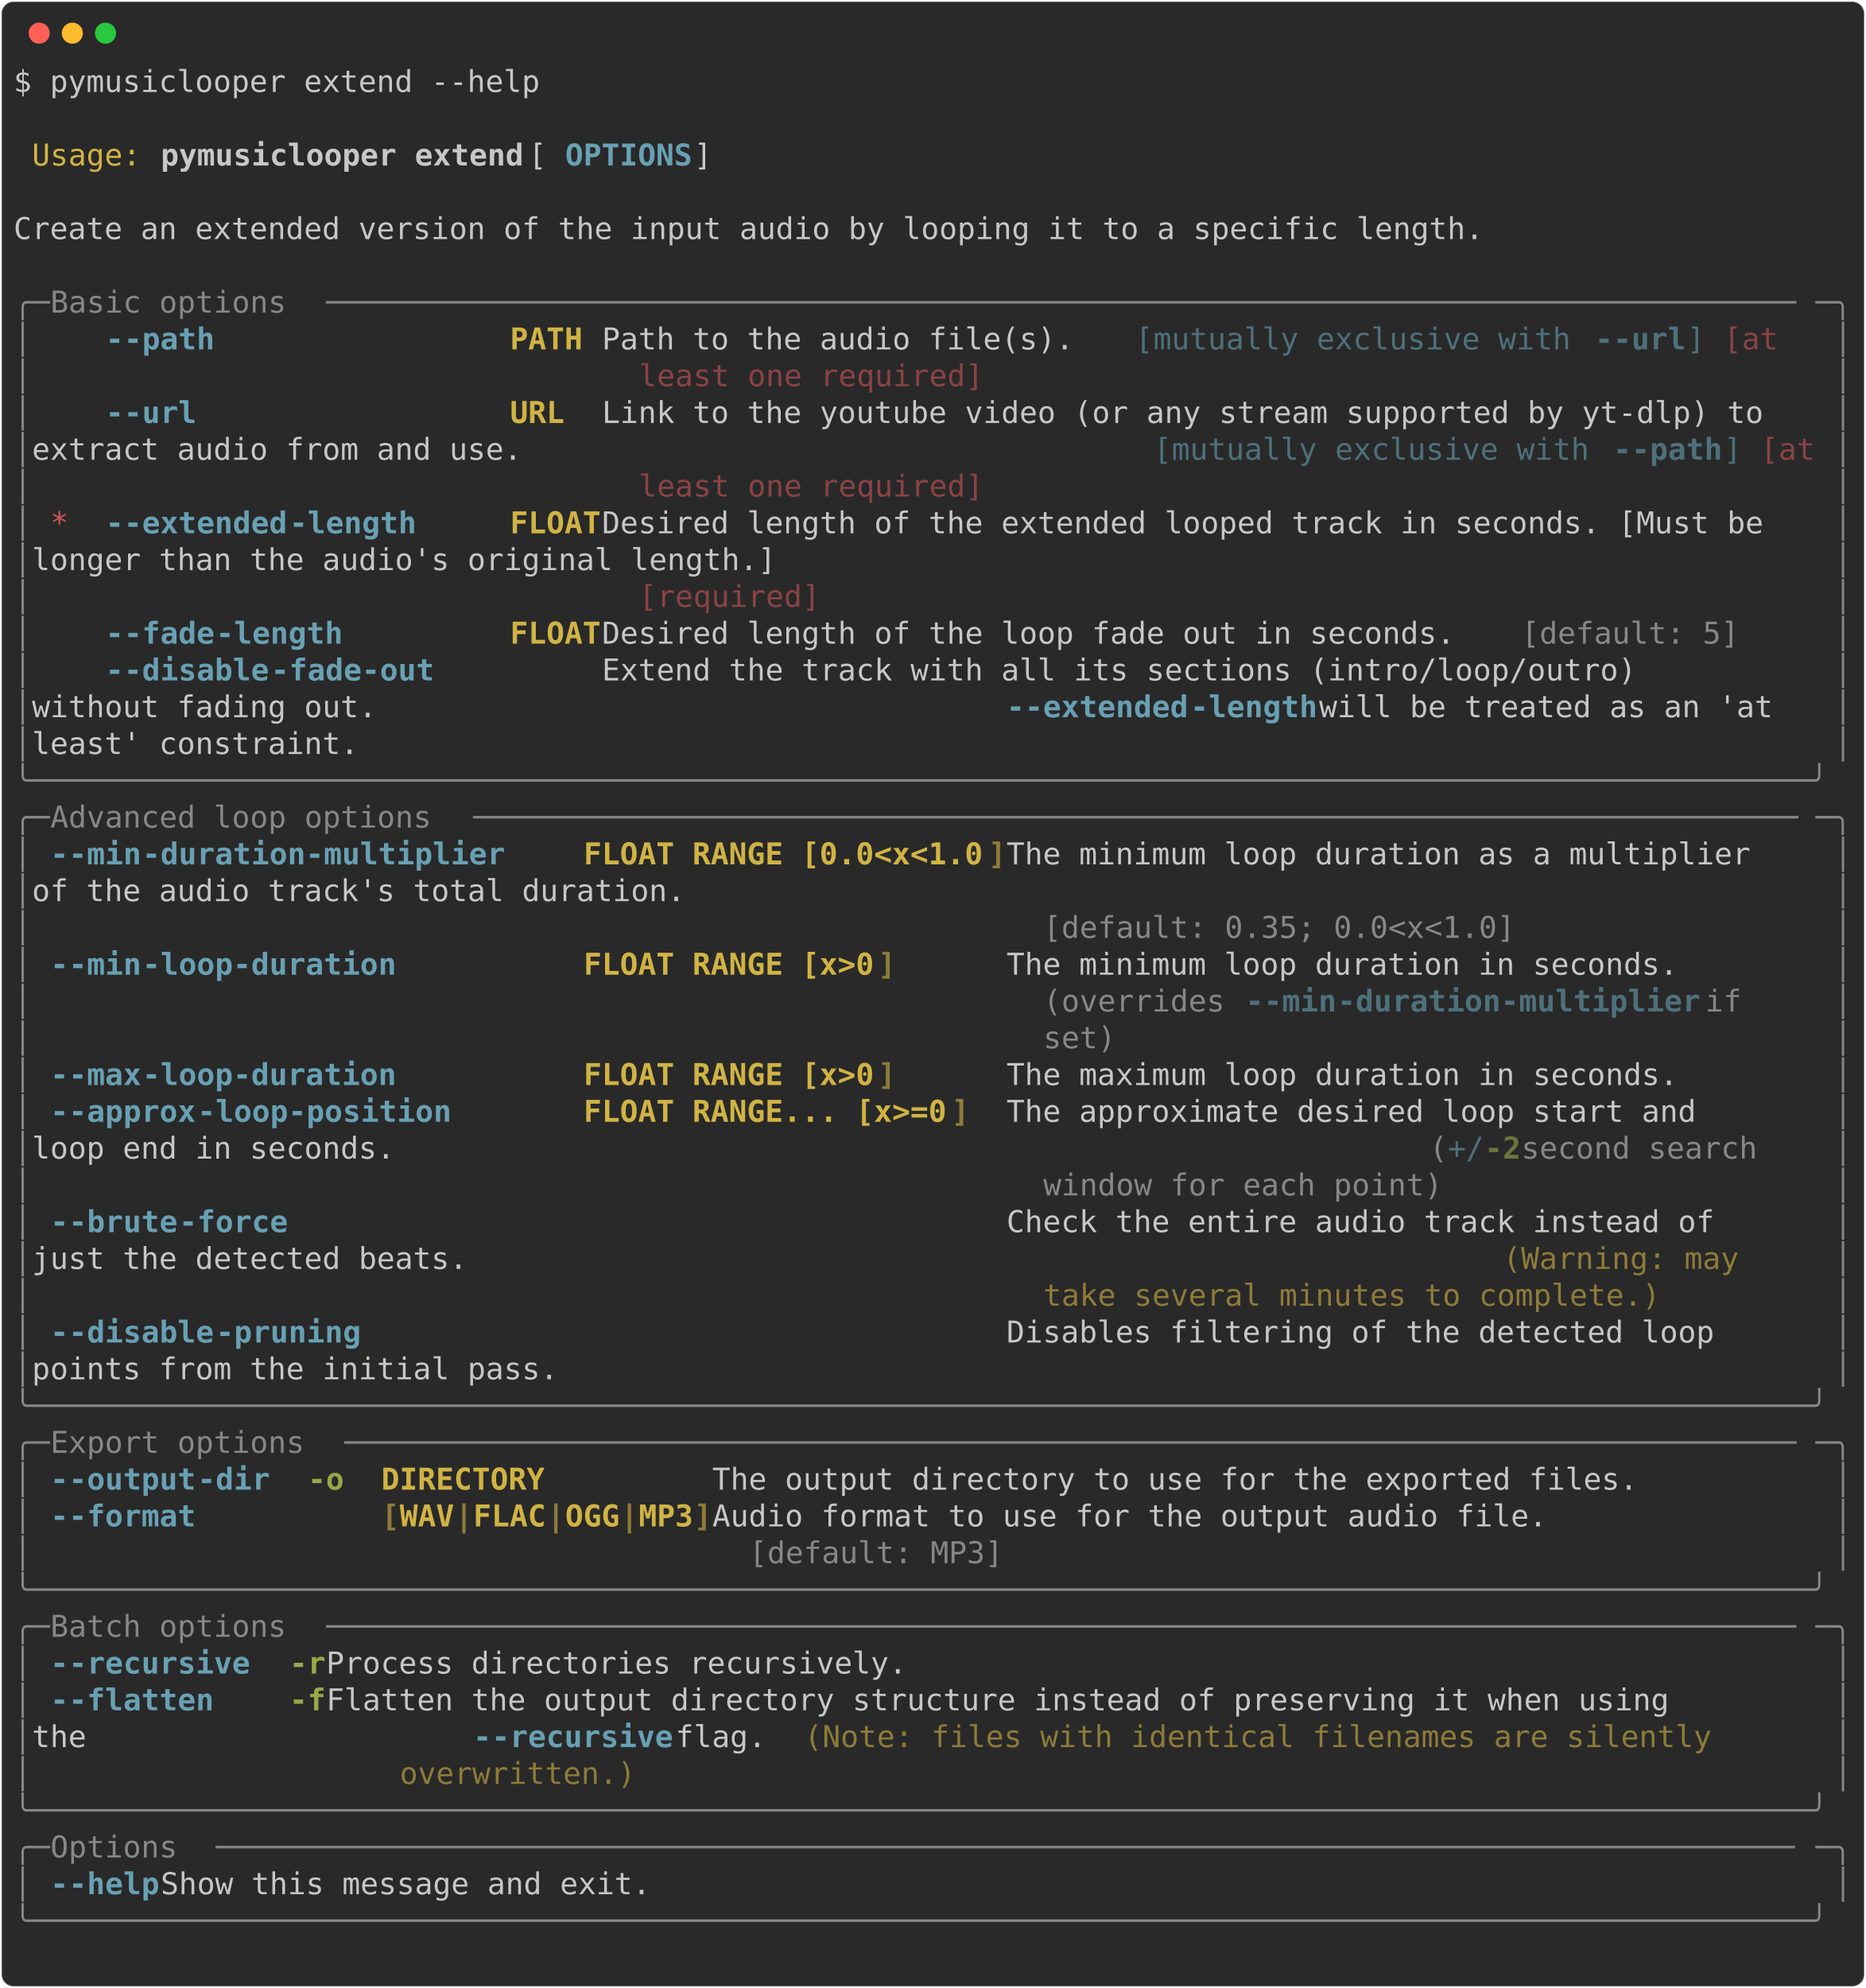
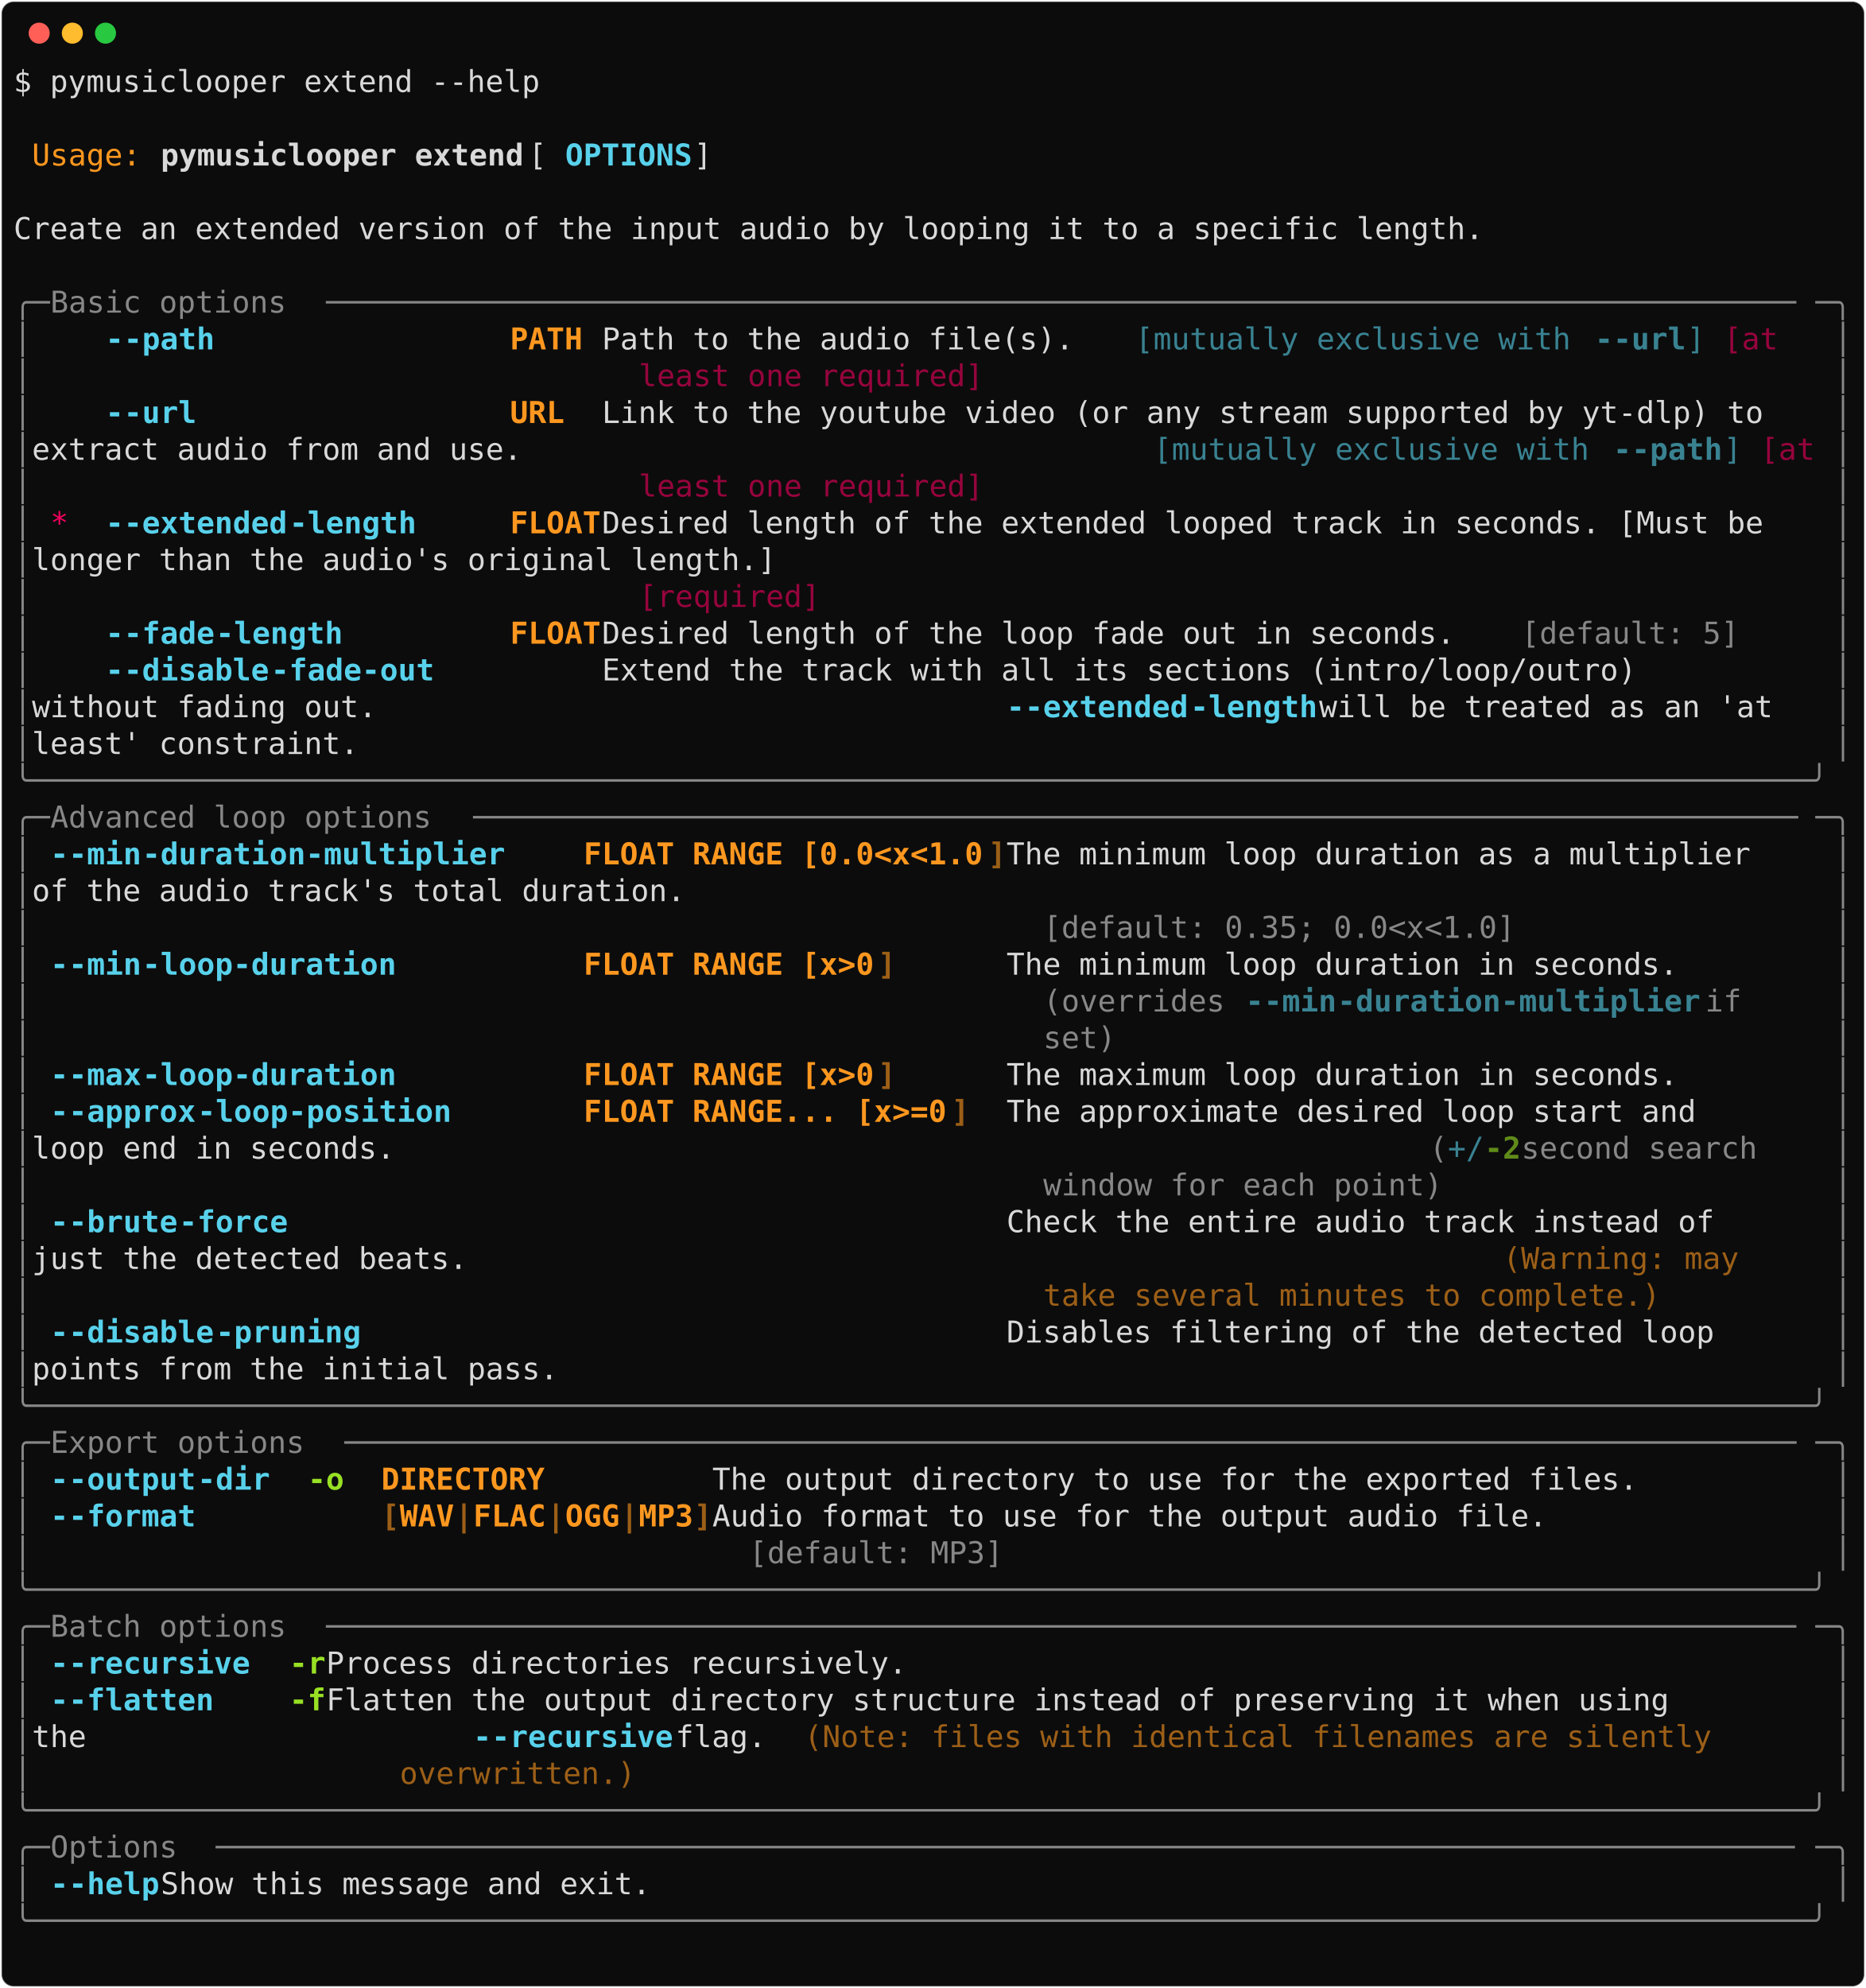
<svg xmlns="http://www.w3.org/2000/svg" class="rich-terminal" viewBox="0 0 1238 1318.8">
  <style>

    @font-face {
        font-family: "Fira Code";
        src: local("FiraCode-Regular"),
                url("https://cdnjs.cloudflare.com/ajax/libs/firacode/6.2.0/woff2/FiraCode-Regular.woff2") format("woff2"),
                url("https://cdnjs.cloudflare.com/ajax/libs/firacode/6.2.0/woff/FiraCode-Regular.woff") format("woff");
        font-style: normal;
        font-weight: 400;
    }
    @font-face {
        font-family: "Fira Code";
        src: local("FiraCode-Bold"),
                url("https://cdnjs.cloudflare.com/ajax/libs/firacode/6.2.0/woff2/FiraCode-Bold.woff2") format("woff2"),
                url("https://cdnjs.cloudflare.com/ajax/libs/firacode/6.2.0/woff/FiraCode-Bold.woff") format("woff");
        font-style: bold;
        font-weight: 700;
    }

    .terminal-634810441-matrix {
        font-family: Fira Code, monospace;
        font-size: 20px;
        line-height: 24.4px;
        font-variant-east-asian: full-width;
    }

    .terminal-634810441-title {
        font-size: 18px;
        font-weight: bold;
        font-family: arial;
    }

-     .terminal-634810441-r1 { fill: #c5c8c6 }
- .terminal-634810441-r2 { fill: #d0b344 }
- .terminal-634810441-r3 { fill: #c5c8c6;font-weight: bold }
- .terminal-634810441-r4 { fill: #68a0b3;font-weight: bold }
- .terminal-634810441-r5 { fill: #868887 }
- .terminal-634810441-r6 { fill: #d0b344;font-weight: bold }
- .terminal-634810441-r7 { fill: #4e707b }
- .terminal-634810441-r8 { fill: #4e707b;font-weight: bold }
- .terminal-634810441-r9 { fill: #8a4346 }
- .terminal-634810441-r10 { fill: #cc555a }
- .terminal-634810441-r11 { fill: #8d7b39;font-weight: bold }
- .terminal-634810441-r12 { fill: #6b753d;font-weight: bold }
- .terminal-634810441-r13 { fill: #8d7b39 }
- .terminal-634810441-r14 { fill: #98a84b;font-weight: bold }
+     .terminal-634810441-r1 { fill: #d9d9d9 }
+ .terminal-634810441-r2 { fill: #fd971f }
+ .terminal-634810441-r3 { fill: #d9d9d9;font-weight: bold }
+ .terminal-634810441-r4 { fill: #58d1eb;font-weight: bold }
+ .terminal-634810441-r5 { fill: #878787 }
+ .terminal-634810441-r6 { fill: #fd971f;font-weight: bold }
+ .terminal-634810441-r7 { fill: #398291 }
+ .terminal-634810441-r8 { fill: #398291;font-weight: bold }
+ .terminal-634810441-r9 { fill: #97043d }
+ .terminal-634810441-r10 { fill: #f4005f }
+ .terminal-634810441-r11 { fill: #9c5f17;font-weight: bold }
+ .terminal-634810441-r12 { fill: #608b1a;font-weight: bold }
+ .terminal-634810441-r13 { fill: #9c5f17 }
+ .terminal-634810441-r14 { fill: #98e024;font-weight: bold }
    </style>
  <defs>
    <clipPath id="terminal-634810441-clip-terminal">
      <rect x="0" y="0" width="1219.0" height="1267.8" />
    </clipPath>
    <clipPath id="terminal-634810441-line-0">
      <rect x="0" y="1.5" width="1220" height="24.65" />
    </clipPath>
    <clipPath id="terminal-634810441-line-1">
      <rect x="0" y="25.9" width="1220" height="24.65" />
    </clipPath>
    <clipPath id="terminal-634810441-line-2">
      <rect x="0" y="50.3" width="1220" height="24.65" />
    </clipPath>
    <clipPath id="terminal-634810441-line-3">
      <rect x="0" y="74.7" width="1220" height="24.65" />
    </clipPath>
    <clipPath id="terminal-634810441-line-4">
      <rect x="0" y="99.1" width="1220" height="24.65" />
    </clipPath>
    <clipPath id="terminal-634810441-line-5">
      <rect x="0" y="123.5" width="1220" height="24.65" />
    </clipPath>
    <clipPath id="terminal-634810441-line-6">
      <rect x="0" y="147.9" width="1220" height="24.65" />
    </clipPath>
    <clipPath id="terminal-634810441-line-7">
      <rect x="0" y="172.3" width="1220" height="24.65" />
    </clipPath>
    <clipPath id="terminal-634810441-line-8">
      <rect x="0" y="196.7" width="1220" height="24.65" />
    </clipPath>
    <clipPath id="terminal-634810441-line-9">
      <rect x="0" y="221.1" width="1220" height="24.65" />
    </clipPath>
    <clipPath id="terminal-634810441-line-10">
      <rect x="0" y="245.5" width="1220" height="24.65" />
    </clipPath>
    <clipPath id="terminal-634810441-line-11">
      <rect x="0" y="269.9" width="1220" height="24.65" />
    </clipPath>
    <clipPath id="terminal-634810441-line-12">
      <rect x="0" y="294.3" width="1220" height="24.65" />
    </clipPath>
    <clipPath id="terminal-634810441-line-13">
      <rect x="0" y="318.7" width="1220" height="24.65" />
    </clipPath>
    <clipPath id="terminal-634810441-line-14">
      <rect x="0" y="343.1" width="1220" height="24.65" />
    </clipPath>
    <clipPath id="terminal-634810441-line-15">
      <rect x="0" y="367.5" width="1220" height="24.65" />
    </clipPath>
    <clipPath id="terminal-634810441-line-16">
      <rect x="0" y="391.9" width="1220" height="24.65" />
    </clipPath>
    <clipPath id="terminal-634810441-line-17">
      <rect x="0" y="416.3" width="1220" height="24.65" />
    </clipPath>
    <clipPath id="terminal-634810441-line-18">
      <rect x="0" y="440.7" width="1220" height="24.65" />
    </clipPath>
    <clipPath id="terminal-634810441-line-19">
      <rect x="0" y="465.1" width="1220" height="24.65" />
    </clipPath>
    <clipPath id="terminal-634810441-line-20">
      <rect x="0" y="489.5" width="1220" height="24.65" />
    </clipPath>
    <clipPath id="terminal-634810441-line-21">
      <rect x="0" y="513.9" width="1220" height="24.65" />
    </clipPath>
    <clipPath id="terminal-634810441-line-22">
      <rect x="0" y="538.3" width="1220" height="24.65" />
    </clipPath>
    <clipPath id="terminal-634810441-line-23">
      <rect x="0" y="562.7" width="1220" height="24.65" />
    </clipPath>
    <clipPath id="terminal-634810441-line-24">
      <rect x="0" y="587.1" width="1220" height="24.65" />
    </clipPath>
    <clipPath id="terminal-634810441-line-25">
      <rect x="0" y="611.5" width="1220" height="24.65" />
    </clipPath>
    <clipPath id="terminal-634810441-line-26">
      <rect x="0" y="635.9" width="1220" height="24.65" />
    </clipPath>
    <clipPath id="terminal-634810441-line-27">
      <rect x="0" y="660.3" width="1220" height="24.65" />
    </clipPath>
    <clipPath id="terminal-634810441-line-28">
      <rect x="0" y="684.7" width="1220" height="24.65" />
    </clipPath>
    <clipPath id="terminal-634810441-line-29">
      <rect x="0" y="709.1" width="1220" height="24.65" />
    </clipPath>
    <clipPath id="terminal-634810441-line-30">
      <rect x="0" y="733.5" width="1220" height="24.65" />
    </clipPath>
    <clipPath id="terminal-634810441-line-31">
      <rect x="0" y="757.9" width="1220" height="24.65" />
    </clipPath>
    <clipPath id="terminal-634810441-line-32">
      <rect x="0" y="782.3" width="1220" height="24.65" />
    </clipPath>
    <clipPath id="terminal-634810441-line-33">
      <rect x="0" y="806.7" width="1220" height="24.65" />
    </clipPath>
    <clipPath id="terminal-634810441-line-34">
      <rect x="0" y="831.1" width="1220" height="24.65" />
    </clipPath>
    <clipPath id="terminal-634810441-line-35">
      <rect x="0" y="855.5" width="1220" height="24.65" />
    </clipPath>
    <clipPath id="terminal-634810441-line-36">
      <rect x="0" y="879.9" width="1220" height="24.65" />
    </clipPath>
    <clipPath id="terminal-634810441-line-37">
      <rect x="0" y="904.3" width="1220" height="24.65" />
    </clipPath>
    <clipPath id="terminal-634810441-line-38">
      <rect x="0" y="928.7" width="1220" height="24.65" />
    </clipPath>
    <clipPath id="terminal-634810441-line-39">
      <rect x="0" y="953.1" width="1220" height="24.65" />
    </clipPath>
    <clipPath id="terminal-634810441-line-40">
      <rect x="0" y="977.5" width="1220" height="24.65" />
    </clipPath>
    <clipPath id="terminal-634810441-line-41">
      <rect x="0" y="1001.9" width="1220" height="24.65" />
    </clipPath>
    <clipPath id="terminal-634810441-line-42">
      <rect x="0" y="1026.3" width="1220" height="24.65" />
    </clipPath>
    <clipPath id="terminal-634810441-line-43">
      <rect x="0" y="1050.7" width="1220" height="24.65" />
    </clipPath>
    <clipPath id="terminal-634810441-line-44">
      <rect x="0" y="1075.1" width="1220" height="24.65" />
    </clipPath>
    <clipPath id="terminal-634810441-line-45">
      <rect x="0" y="1099.5" width="1220" height="24.65" />
    </clipPath>
    <clipPath id="terminal-634810441-line-46">
      <rect x="0" y="1123.9" width="1220" height="24.65" />
    </clipPath>
    <clipPath id="terminal-634810441-line-47">
      <rect x="0" y="1148.3" width="1220" height="24.65" />
    </clipPath>
    <clipPath id="terminal-634810441-line-48">
      <rect x="0" y="1172.7" width="1220" height="24.65" />
    </clipPath>
    <clipPath id="terminal-634810441-line-49">
      <rect x="0" y="1197.1" width="1220" height="24.65" />
    </clipPath>
    <clipPath id="terminal-634810441-line-50">
      <rect x="0" y="1221.5" width="1220" height="24.65" />
    </clipPath>
  </defs>
-   <rect fill="#292929" stroke="rgba(255,255,255,0.35)" stroke-width="1" x="1" y="1" width="1236" height="1316.8" rx="8" />
+   <rect fill="#0c0c0c" stroke="rgba(255,255,255,0.35)" stroke-width="1" x="1" y="1" width="1236" height="1316.8" rx="8" />
  <g transform="translate(26,22)">
    <circle cx="0" cy="0" r="7" fill="#ff5f57" />
    <circle cx="22" cy="0" r="7" fill="#febc2e" />
    <circle cx="44" cy="0" r="7" fill="#28c840" />
  </g>
  <g transform="translate(9, 41)" clip-path="url(#terminal-634810441-clip-terminal)">
    <g class="terminal-634810441-matrix">
      <text class="terminal-634810441-r1" x="0" y="20" textLength="353.8" clip-path="url(#terminal-634810441-line-0)">$ pymusiclooper extend --help</text>
      <text class="terminal-634810441-r1" x="1220" y="20" textLength="12.2" clip-path="url(#terminal-634810441-line-0)">
</text>
      <text class="terminal-634810441-r1" x="1220" y="44.4" textLength="12.2" clip-path="url(#terminal-634810441-line-1)">
</text>
      <text class="terminal-634810441-r2" x="12.2" y="68.8" textLength="73.2" clip-path="url(#terminal-634810441-line-2)">Usage:</text>
      <text class="terminal-634810441-r3" x="97.6" y="68.8" textLength="244" clip-path="url(#terminal-634810441-line-2)">pymusiclooper extend</text>
      <text class="terminal-634810441-r1" x="341.6" y="68.8" textLength="24.4" clip-path="url(#terminal-634810441-line-2)"> [</text>
      <text class="terminal-634810441-r4" x="366" y="68.8" textLength="85.4" clip-path="url(#terminal-634810441-line-2)">OPTIONS</text>
      <text class="terminal-634810441-r1" x="451.4" y="68.8" textLength="768.6" clip-path="url(#terminal-634810441-line-2)">]                                                              </text>
      <text class="terminal-634810441-r1" x="1220" y="68.8" textLength="12.2" clip-path="url(#terminal-634810441-line-2)">
</text>
      <text class="terminal-634810441-r1" x="1220" y="93.2" textLength="12.2" clip-path="url(#terminal-634810441-line-3)">
</text>
      <text class="terminal-634810441-r1" x="0" y="117.6" textLength="1220" clip-path="url(#terminal-634810441-line-4)"> Create an extended version of the input audio by looping it to a specific length.                  </text>
      <text class="terminal-634810441-r1" x="1220" y="117.6" textLength="12.2" clip-path="url(#terminal-634810441-line-4)">
</text>
      <text class="terminal-634810441-r1" x="1220" y="142" textLength="12.2" clip-path="url(#terminal-634810441-line-5)">
</text>
      <text class="terminal-634810441-r5" x="0" y="166.4" textLength="24.4" clip-path="url(#terminal-634810441-line-6)">╭─</text>
      <text class="terminal-634810441-r5" x="24.4" y="166.4" textLength="183" clip-path="url(#terminal-634810441-line-6)"> Basic options </text>
      <text class="terminal-634810441-r5" x="207.4" y="166.4" textLength="988.2" clip-path="url(#terminal-634810441-line-6)">─────────────────────────────────────────────────────────────────────────────────</text>
      <text class="terminal-634810441-r5" x="1195.6" y="166.4" textLength="24.4" clip-path="url(#terminal-634810441-line-6)">─╮</text>
      <text class="terminal-634810441-r1" x="1220" y="166.4" textLength="12.2" clip-path="url(#terminal-634810441-line-6)">
</text>
      <text class="terminal-634810441-r5" x="0" y="190.8" textLength="12.2" clip-path="url(#terminal-634810441-line-7)">│</text>
      <text class="terminal-634810441-r4" x="61" y="190.8" textLength="12.2" clip-path="url(#terminal-634810441-line-7)">-</text>
      <text class="terminal-634810441-r4" x="73.2" y="190.8" textLength="61" clip-path="url(#terminal-634810441-line-7)">-path</text>
      <text class="terminal-634810441-r6" x="329.4" y="190.8" textLength="61" clip-path="url(#terminal-634810441-line-7)">PATH </text>
      <text class="terminal-634810441-r1" x="390.4" y="190.8" textLength="353.8" clip-path="url(#terminal-634810441-line-7)">  Path to the audio file(s). </text>
      <text class="terminal-634810441-r7" x="744.2" y="190.8" textLength="305" clip-path="url(#terminal-634810441-line-7)">[mutually exclusive with </text>
      <text class="terminal-634810441-r8" x="1049.2" y="190.8" textLength="12.2" clip-path="url(#terminal-634810441-line-7)">-</text>
      <text class="terminal-634810441-r8" x="1061.4" y="190.8" textLength="48.8" clip-path="url(#terminal-634810441-line-7)">-url</text>
      <text class="terminal-634810441-r7" x="1110.2" y="190.8" textLength="12.2" clip-path="url(#terminal-634810441-line-7)">]</text>
      <text class="terminal-634810441-r9" x="1134.6" y="190.8" textLength="48.8" clip-path="url(#terminal-634810441-line-7)">[at </text>
      <text class="terminal-634810441-r5" x="1207.8" y="190.8" textLength="12.2" clip-path="url(#terminal-634810441-line-7)">│</text>
      <text class="terminal-634810441-r1" x="1220" y="190.8" textLength="12.2" clip-path="url(#terminal-634810441-line-7)">
</text>
      <text class="terminal-634810441-r5" x="0" y="215.2" textLength="12.2" clip-path="url(#terminal-634810441-line-8)">│</text>
      <text class="terminal-634810441-r9" x="414.8" y="215.2" textLength="231.8" clip-path="url(#terminal-634810441-line-8)">least one required]</text>
      <text class="terminal-634810441-r5" x="1207.8" y="215.2" textLength="12.2" clip-path="url(#terminal-634810441-line-8)">│</text>
      <text class="terminal-634810441-r1" x="1220" y="215.2" textLength="12.2" clip-path="url(#terminal-634810441-line-8)">
</text>
      <text class="terminal-634810441-r5" x="0" y="239.6" textLength="12.2" clip-path="url(#terminal-634810441-line-9)">│</text>
      <text class="terminal-634810441-r4" x="61" y="239.6" textLength="12.2" clip-path="url(#terminal-634810441-line-9)">-</text>
      <text class="terminal-634810441-r4" x="73.2" y="239.6" textLength="48.8" clip-path="url(#terminal-634810441-line-9)">-url</text>
      <text class="terminal-634810441-r6" x="329.4" y="239.6" textLength="61" clip-path="url(#terminal-634810441-line-9)">URL  </text>
      <text class="terminal-634810441-r1" x="390.4" y="239.6" textLength="817.4" clip-path="url(#terminal-634810441-line-9)">  Link to the youtube video (or any stream supported by yt-dlp) to </text>
      <text class="terminal-634810441-r5" x="1207.8" y="239.6" textLength="12.2" clip-path="url(#terminal-634810441-line-9)">│</text>
      <text class="terminal-634810441-r1" x="1220" y="239.6" textLength="12.2" clip-path="url(#terminal-634810441-line-9)">
</text>
      <text class="terminal-634810441-r5" x="0" y="264" textLength="12.2" clip-path="url(#terminal-634810441-line-10)">│</text>
      <text class="terminal-634810441-r1" x="12.2" y="264" textLength="744.2" clip-path="url(#terminal-634810441-line-10)">                                 extract audio from and use. </text>
      <text class="terminal-634810441-r7" x="756.4" y="264" textLength="305" clip-path="url(#terminal-634810441-line-10)">[mutually exclusive with </text>
      <text class="terminal-634810441-r8" x="1061.4" y="264" textLength="12.2" clip-path="url(#terminal-634810441-line-10)">-</text>
      <text class="terminal-634810441-r8" x="1073.6" y="264" textLength="61" clip-path="url(#terminal-634810441-line-10)">-path</text>
      <text class="terminal-634810441-r7" x="1134.6" y="264" textLength="12.2" clip-path="url(#terminal-634810441-line-10)">]</text>
      <text class="terminal-634810441-r9" x="1159" y="264" textLength="36.6" clip-path="url(#terminal-634810441-line-10)">[at</text>
      <text class="terminal-634810441-r5" x="1207.8" y="264" textLength="12.2" clip-path="url(#terminal-634810441-line-10)">│</text>
      <text class="terminal-634810441-r1" x="1220" y="264" textLength="12.2" clip-path="url(#terminal-634810441-line-10)">
</text>
      <text class="terminal-634810441-r5" x="0" y="288.4" textLength="12.2" clip-path="url(#terminal-634810441-line-11)">│</text>
      <text class="terminal-634810441-r9" x="414.8" y="288.4" textLength="231.8" clip-path="url(#terminal-634810441-line-11)">least one required]</text>
      <text class="terminal-634810441-r5" x="1207.8" y="288.4" textLength="12.2" clip-path="url(#terminal-634810441-line-11)">│</text>
      <text class="terminal-634810441-r1" x="1220" y="288.4" textLength="12.2" clip-path="url(#terminal-634810441-line-11)">
</text>
      <text class="terminal-634810441-r5" x="0" y="312.8" textLength="12.2" clip-path="url(#terminal-634810441-line-12)">│</text>
      <text class="terminal-634810441-r10" x="24.4" y="312.8" textLength="12.2" clip-path="url(#terminal-634810441-line-12)">*</text>
      <text class="terminal-634810441-r4" x="61" y="312.8" textLength="12.2" clip-path="url(#terminal-634810441-line-12)">-</text>
      <text class="terminal-634810441-r4" x="73.2" y="312.8" textLength="109.8" clip-path="url(#terminal-634810441-line-12)">-extended</text>
      <text class="terminal-634810441-r4" x="183" y="312.8" textLength="85.4" clip-path="url(#terminal-634810441-line-12)">-length</text>
      <text class="terminal-634810441-r6" x="329.4" y="312.8" textLength="61" clip-path="url(#terminal-634810441-line-12)">FLOAT</text>
      <text class="terminal-634810441-r1" x="390.4" y="312.8" textLength="817.4" clip-path="url(#terminal-634810441-line-12)">  Desired length of the extended looped track in seconds. [Must be </text>
      <text class="terminal-634810441-r5" x="1207.8" y="312.8" textLength="12.2" clip-path="url(#terminal-634810441-line-12)">│</text>
      <text class="terminal-634810441-r1" x="1220" y="312.8" textLength="12.2" clip-path="url(#terminal-634810441-line-12)">
</text>
      <text class="terminal-634810441-r5" x="0" y="337.2" textLength="12.2" clip-path="url(#terminal-634810441-line-13)">│</text>
      <text class="terminal-634810441-r1" x="12.2" y="337.2" textLength="1195.6" clip-path="url(#terminal-634810441-line-13)">                                 longer than the audio's original length.]                        </text>
      <text class="terminal-634810441-r5" x="1207.8" y="337.2" textLength="12.2" clip-path="url(#terminal-634810441-line-13)">│</text>
      <text class="terminal-634810441-r1" x="1220" y="337.2" textLength="12.2" clip-path="url(#terminal-634810441-line-13)">
</text>
      <text class="terminal-634810441-r5" x="0" y="361.6" textLength="12.2" clip-path="url(#terminal-634810441-line-14)">│</text>
      <text class="terminal-634810441-r9" x="414.8" y="361.6" textLength="780.8" clip-path="url(#terminal-634810441-line-14)">[required]                                                      </text>
      <text class="terminal-634810441-r5" x="1207.8" y="361.6" textLength="12.2" clip-path="url(#terminal-634810441-line-14)">│</text>
      <text class="terminal-634810441-r1" x="1220" y="361.6" textLength="12.2" clip-path="url(#terminal-634810441-line-14)">
</text>
      <text class="terminal-634810441-r5" x="0" y="386" textLength="12.2" clip-path="url(#terminal-634810441-line-15)">│</text>
      <text class="terminal-634810441-r4" x="61" y="386" textLength="12.2" clip-path="url(#terminal-634810441-line-15)">-</text>
      <text class="terminal-634810441-r4" x="73.2" y="386" textLength="61" clip-path="url(#terminal-634810441-line-15)">-fade</text>
      <text class="terminal-634810441-r4" x="134.2" y="386" textLength="85.4" clip-path="url(#terminal-634810441-line-15)">-length</text>
      <text class="terminal-634810441-r6" x="329.4" y="386" textLength="61" clip-path="url(#terminal-634810441-line-15)">FLOAT</text>
      <text class="terminal-634810441-r1" x="390.4" y="386" textLength="610" clip-path="url(#terminal-634810441-line-15)">  Desired length of the loop fade out in seconds. </text>
      <text class="terminal-634810441-r5" x="1000.4" y="386" textLength="146.4" clip-path="url(#terminal-634810441-line-15)">[default: 5]</text>
      <text class="terminal-634810441-r5" x="1207.8" y="386" textLength="12.2" clip-path="url(#terminal-634810441-line-15)">│</text>
      <text class="terminal-634810441-r1" x="1220" y="386" textLength="12.2" clip-path="url(#terminal-634810441-line-15)">
</text>
      <text class="terminal-634810441-r5" x="0" y="410.4" textLength="12.2" clip-path="url(#terminal-634810441-line-16)">│</text>
      <text class="terminal-634810441-r4" x="61" y="410.4" textLength="12.2" clip-path="url(#terminal-634810441-line-16)">-</text>
      <text class="terminal-634810441-r4" x="73.2" y="410.4" textLength="97.6" clip-path="url(#terminal-634810441-line-16)">-disable</text>
      <text class="terminal-634810441-r4" x="170.8" y="410.4" textLength="109.8" clip-path="url(#terminal-634810441-line-16)">-fade-out</text>
      <text class="terminal-634810441-r1" x="390.4" y="410.4" textLength="817.4" clip-path="url(#terminal-634810441-line-16)">  Extend the track with all its sections (intro/loop/outro)        </text>
      <text class="terminal-634810441-r5" x="1207.8" y="410.4" textLength="12.2" clip-path="url(#terminal-634810441-line-16)">│</text>
      <text class="terminal-634810441-r1" x="1220" y="410.4" textLength="12.2" clip-path="url(#terminal-634810441-line-16)">
</text>
      <text class="terminal-634810441-r5" x="0" y="434.8" textLength="12.2" clip-path="url(#terminal-634810441-line-17)">│</text>
      <text class="terminal-634810441-r1" x="12.2" y="434.8" textLength="646.6" clip-path="url(#terminal-634810441-line-17)">                                 without fading out. </text>
      <text class="terminal-634810441-r4" x="658.8" y="434.8" textLength="12.2" clip-path="url(#terminal-634810441-line-17)">-</text>
      <text class="terminal-634810441-r4" x="671" y="434.8" textLength="109.8" clip-path="url(#terminal-634810441-line-17)">-extended</text>
      <text class="terminal-634810441-r4" x="780.8" y="434.8" textLength="85.4" clip-path="url(#terminal-634810441-line-17)">-length</text>
      <text class="terminal-634810441-r1" x="866.2" y="434.8" textLength="341.6" clip-path="url(#terminal-634810441-line-17)"> will be treated as an 'at  </text>
      <text class="terminal-634810441-r5" x="1207.8" y="434.8" textLength="12.2" clip-path="url(#terminal-634810441-line-17)">│</text>
      <text class="terminal-634810441-r1" x="1220" y="434.8" textLength="12.2" clip-path="url(#terminal-634810441-line-17)">
</text>
      <text class="terminal-634810441-r5" x="0" y="459.2" textLength="12.2" clip-path="url(#terminal-634810441-line-18)">│</text>
      <text class="terminal-634810441-r1" x="12.2" y="459.2" textLength="1195.6" clip-path="url(#terminal-634810441-line-18)">                                 least' constraint.                                               </text>
      <text class="terminal-634810441-r5" x="1207.8" y="459.2" textLength="12.2" clip-path="url(#terminal-634810441-line-18)">│</text>
      <text class="terminal-634810441-r1" x="1220" y="459.2" textLength="12.2" clip-path="url(#terminal-634810441-line-18)">
</text>
      <text class="terminal-634810441-r5" x="0" y="483.6" textLength="1220" clip-path="url(#terminal-634810441-line-19)">╰──────────────────────────────────────────────────────────────────────────────────────────────────╯</text>
      <text class="terminal-634810441-r1" x="1220" y="483.6" textLength="12.2" clip-path="url(#terminal-634810441-line-19)">
</text>
      <text class="terminal-634810441-r5" x="0" y="508" textLength="24.4" clip-path="url(#terminal-634810441-line-20)">╭─</text>
      <text class="terminal-634810441-r5" x="24.4" y="508" textLength="280.6" clip-path="url(#terminal-634810441-line-20)"> Advanced loop options </text>
      <text class="terminal-634810441-r5" x="305" y="508" textLength="890.6" clip-path="url(#terminal-634810441-line-20)">─────────────────────────────────────────────────────────────────────────</text>
      <text class="terminal-634810441-r5" x="1195.6" y="508" textLength="24.4" clip-path="url(#terminal-634810441-line-20)">─╮</text>
      <text class="terminal-634810441-r1" x="1220" y="508" textLength="12.2" clip-path="url(#terminal-634810441-line-20)">
</text>
      <text class="terminal-634810441-r5" x="0" y="532.4" textLength="12.2" clip-path="url(#terminal-634810441-line-21)">│</text>
      <text class="terminal-634810441-r4" x="24.4" y="532.4" textLength="12.2" clip-path="url(#terminal-634810441-line-21)">-</text>
      <text class="terminal-634810441-r4" x="36.6" y="532.4" textLength="48.8" clip-path="url(#terminal-634810441-line-21)">-min</text>
      <text class="terminal-634810441-r4" x="85.4" y="532.4" textLength="244" clip-path="url(#terminal-634810441-line-21)">-duration-multiplier</text>
      <text class="terminal-634810441-r6" x="378.2" y="532.4" textLength="268.4" clip-path="url(#terminal-634810441-line-21)">FLOAT RANGE [0.0&lt;x&lt;1.0</text>
      <text class="terminal-634810441-r11" x="646.6" y="532.4" textLength="12.2" clip-path="url(#terminal-634810441-line-21)">]</text>
      <text class="terminal-634810441-r1" x="658.8" y="532.4" textLength="549" clip-path="url(#terminal-634810441-line-21)">  The minimum loop duration as a multiplier  </text>
      <text class="terminal-634810441-r5" x="1207.8" y="532.4" textLength="12.2" clip-path="url(#terminal-634810441-line-21)">│</text>
      <text class="terminal-634810441-r1" x="1220" y="532.4" textLength="12.2" clip-path="url(#terminal-634810441-line-21)">
</text>
      <text class="terminal-634810441-r5" x="0" y="556.8" textLength="12.2" clip-path="url(#terminal-634810441-line-22)">│</text>
      <text class="terminal-634810441-r1" x="12.2" y="556.8" textLength="1195.6" clip-path="url(#terminal-634810441-line-22)">                                                       of the audio track's total duration.       </text>
      <text class="terminal-634810441-r5" x="1207.8" y="556.8" textLength="12.2" clip-path="url(#terminal-634810441-line-22)">│</text>
      <text class="terminal-634810441-r1" x="1220" y="556.8" textLength="12.2" clip-path="url(#terminal-634810441-line-22)">
</text>
      <text class="terminal-634810441-r5" x="0" y="581.2" textLength="12.2" clip-path="url(#terminal-634810441-line-23)">│</text>
      <text class="terminal-634810441-r5" x="683.2" y="581.2" textLength="512.4" clip-path="url(#terminal-634810441-line-23)">[default: 0.35; 0.0&lt;x&lt;1.0]                </text>
      <text class="terminal-634810441-r5" x="1207.8" y="581.2" textLength="12.2" clip-path="url(#terminal-634810441-line-23)">│</text>
      <text class="terminal-634810441-r1" x="1220" y="581.2" textLength="12.2" clip-path="url(#terminal-634810441-line-23)">
</text>
      <text class="terminal-634810441-r5" x="0" y="605.6" textLength="12.2" clip-path="url(#terminal-634810441-line-24)">│</text>
      <text class="terminal-634810441-r4" x="24.4" y="605.6" textLength="12.2" clip-path="url(#terminal-634810441-line-24)">-</text>
      <text class="terminal-634810441-r4" x="36.6" y="605.6" textLength="48.8" clip-path="url(#terminal-634810441-line-24)">-min</text>
      <text class="terminal-634810441-r4" x="85.4" y="605.6" textLength="170.8" clip-path="url(#terminal-634810441-line-24)">-loop-duration</text>
      <text class="terminal-634810441-r6" x="378.2" y="605.6" textLength="195.2" clip-path="url(#terminal-634810441-line-24)">FLOAT RANGE [x&gt;0</text>
      <text class="terminal-634810441-r11" x="573.4" y="605.6" textLength="12.2" clip-path="url(#terminal-634810441-line-24)">]</text>
      <text class="terminal-634810441-r1" x="658.8" y="605.6" textLength="549" clip-path="url(#terminal-634810441-line-24)">  The minimum loop duration in seconds.      </text>
      <text class="terminal-634810441-r5" x="1207.8" y="605.6" textLength="12.2" clip-path="url(#terminal-634810441-line-24)">│</text>
      <text class="terminal-634810441-r1" x="1220" y="605.6" textLength="12.2" clip-path="url(#terminal-634810441-line-24)">
</text>
      <text class="terminal-634810441-r5" x="0" y="630" textLength="12.2" clip-path="url(#terminal-634810441-line-25)">│</text>
      <text class="terminal-634810441-r5" x="683.2" y="630" textLength="134.2" clip-path="url(#terminal-634810441-line-25)">(overrides </text>
      <text class="terminal-634810441-r8" x="817.4" y="630" textLength="12.2" clip-path="url(#terminal-634810441-line-25)">-</text>
      <text class="terminal-634810441-r8" x="829.6" y="630" textLength="48.8" clip-path="url(#terminal-634810441-line-25)">-min</text>
      <text class="terminal-634810441-r8" x="878.4" y="630" textLength="244" clip-path="url(#terminal-634810441-line-25)">-duration-multiplier</text>
      <text class="terminal-634810441-r5" x="1122.4" y="630" textLength="48.8" clip-path="url(#terminal-634810441-line-25)"> if </text>
      <text class="terminal-634810441-r5" x="1207.8" y="630" textLength="12.2" clip-path="url(#terminal-634810441-line-25)">│</text>
      <text class="terminal-634810441-r1" x="1220" y="630" textLength="12.2" clip-path="url(#terminal-634810441-line-25)">
</text>
      <text class="terminal-634810441-r5" x="0" y="654.4" textLength="12.2" clip-path="url(#terminal-634810441-line-26)">│</text>
      <text class="terminal-634810441-r5" x="683.2" y="654.4" textLength="48.8" clip-path="url(#terminal-634810441-line-26)">set)</text>
      <text class="terminal-634810441-r5" x="1207.8" y="654.4" textLength="12.2" clip-path="url(#terminal-634810441-line-26)">│</text>
      <text class="terminal-634810441-r1" x="1220" y="654.4" textLength="12.2" clip-path="url(#terminal-634810441-line-26)">
</text>
      <text class="terminal-634810441-r5" x="0" y="678.8" textLength="12.2" clip-path="url(#terminal-634810441-line-27)">│</text>
      <text class="terminal-634810441-r4" x="24.4" y="678.8" textLength="12.2" clip-path="url(#terminal-634810441-line-27)">-</text>
      <text class="terminal-634810441-r4" x="36.6" y="678.8" textLength="48.8" clip-path="url(#terminal-634810441-line-27)">-max</text>
      <text class="terminal-634810441-r4" x="85.4" y="678.8" textLength="170.8" clip-path="url(#terminal-634810441-line-27)">-loop-duration</text>
      <text class="terminal-634810441-r6" x="378.2" y="678.8" textLength="195.2" clip-path="url(#terminal-634810441-line-27)">FLOAT RANGE [x&gt;0</text>
      <text class="terminal-634810441-r11" x="573.4" y="678.8" textLength="12.2" clip-path="url(#terminal-634810441-line-27)">]</text>
      <text class="terminal-634810441-r1" x="658.8" y="678.8" textLength="549" clip-path="url(#terminal-634810441-line-27)">  The maximum loop duration in seconds.      </text>
      <text class="terminal-634810441-r5" x="1207.8" y="678.8" textLength="12.2" clip-path="url(#terminal-634810441-line-27)">│</text>
      <text class="terminal-634810441-r1" x="1220" y="678.8" textLength="12.2" clip-path="url(#terminal-634810441-line-27)">
</text>
      <text class="terminal-634810441-r5" x="0" y="703.2" textLength="12.2" clip-path="url(#terminal-634810441-line-28)">│</text>
      <text class="terminal-634810441-r4" x="24.4" y="703.2" textLength="12.2" clip-path="url(#terminal-634810441-line-28)">-</text>
      <text class="terminal-634810441-r4" x="36.6" y="703.2" textLength="85.4" clip-path="url(#terminal-634810441-line-28)">-approx</text>
      <text class="terminal-634810441-r4" x="122" y="703.2" textLength="170.8" clip-path="url(#terminal-634810441-line-28)">-loop-position</text>
      <text class="terminal-634810441-r6" x="378.2" y="703.2" textLength="244" clip-path="url(#terminal-634810441-line-28)">FLOAT RANGE... [x&gt;=0</text>
      <text class="terminal-634810441-r11" x="622.2" y="703.2" textLength="12.2" clip-path="url(#terminal-634810441-line-28)">]</text>
      <text class="terminal-634810441-r1" x="658.8" y="703.2" textLength="549" clip-path="url(#terminal-634810441-line-28)">  The approximate desired loop start and     </text>
      <text class="terminal-634810441-r5" x="1207.8" y="703.2" textLength="12.2" clip-path="url(#terminal-634810441-line-28)">│</text>
      <text class="terminal-634810441-r1" x="1220" y="703.2" textLength="12.2" clip-path="url(#terminal-634810441-line-28)">
</text>
      <text class="terminal-634810441-r5" x="0" y="727.6" textLength="12.2" clip-path="url(#terminal-634810441-line-29)">│</text>
      <text class="terminal-634810441-r1" x="12.2" y="727.6" textLength="927.2" clip-path="url(#terminal-634810441-line-29)">                                                       loop end in seconds. </text>
      <text class="terminal-634810441-r5" x="939.4" y="727.6" textLength="12.2" clip-path="url(#terminal-634810441-line-29)">(</text>
      <text class="terminal-634810441-r7" x="951.6" y="727.6" textLength="24.4" clip-path="url(#terminal-634810441-line-29)">+/</text>
      <text class="terminal-634810441-r12" x="976" y="727.6" textLength="24.4" clip-path="url(#terminal-634810441-line-29)">-2</text>
      <text class="terminal-634810441-r5" x="1000.4" y="727.6" textLength="183" clip-path="url(#terminal-634810441-line-29)"> second search </text>
      <text class="terminal-634810441-r5" x="1207.8" y="727.6" textLength="12.2" clip-path="url(#terminal-634810441-line-29)">│</text>
      <text class="terminal-634810441-r1" x="1220" y="727.6" textLength="12.2" clip-path="url(#terminal-634810441-line-29)">
</text>
      <text class="terminal-634810441-r5" x="0" y="752" textLength="12.2" clip-path="url(#terminal-634810441-line-30)">│</text>
      <text class="terminal-634810441-r5" x="683.2" y="752" textLength="268.4" clip-path="url(#terminal-634810441-line-30)">window for each point)</text>
      <text class="terminal-634810441-r5" x="1207.8" y="752" textLength="12.2" clip-path="url(#terminal-634810441-line-30)">│</text>
      <text class="terminal-634810441-r1" x="1220" y="752" textLength="12.2" clip-path="url(#terminal-634810441-line-30)">
</text>
      <text class="terminal-634810441-r5" x="0" y="776.4" textLength="12.2" clip-path="url(#terminal-634810441-line-31)">│</text>
      <text class="terminal-634810441-r4" x="24.4" y="776.4" textLength="12.2" clip-path="url(#terminal-634810441-line-31)">-</text>
      <text class="terminal-634810441-r4" x="36.6" y="776.4" textLength="73.2" clip-path="url(#terminal-634810441-line-31)">-brute</text>
      <text class="terminal-634810441-r4" x="109.8" y="776.4" textLength="73.2" clip-path="url(#terminal-634810441-line-31)">-force</text>
      <text class="terminal-634810441-r1" x="658.8" y="776.4" textLength="549" clip-path="url(#terminal-634810441-line-31)">  Check the entire audio track instead of    </text>
      <text class="terminal-634810441-r5" x="1207.8" y="776.4" textLength="12.2" clip-path="url(#terminal-634810441-line-31)">│</text>
      <text class="terminal-634810441-r1" x="1220" y="776.4" textLength="12.2" clip-path="url(#terminal-634810441-line-31)">
</text>
      <text class="terminal-634810441-r5" x="0" y="800.8" textLength="12.2" clip-path="url(#terminal-634810441-line-32)">│</text>
      <text class="terminal-634810441-r1" x="12.2" y="800.8" textLength="976" clip-path="url(#terminal-634810441-line-32)">                                                       just the detected beats. </text>
      <text class="terminal-634810441-r13" x="988.2" y="800.8" textLength="170.8" clip-path="url(#terminal-634810441-line-32)">(Warning: may </text>
      <text class="terminal-634810441-r5" x="1207.8" y="800.8" textLength="12.2" clip-path="url(#terminal-634810441-line-32)">│</text>
      <text class="terminal-634810441-r1" x="1220" y="800.8" textLength="12.2" clip-path="url(#terminal-634810441-line-32)">
</text>
      <text class="terminal-634810441-r5" x="0" y="825.2" textLength="12.2" clip-path="url(#terminal-634810441-line-33)">│</text>
      <text class="terminal-634810441-r13" x="683.2" y="825.2" textLength="414.8" clip-path="url(#terminal-634810441-line-33)">take several minutes to complete.)</text>
      <text class="terminal-634810441-r5" x="1207.8" y="825.2" textLength="12.2" clip-path="url(#terminal-634810441-line-33)">│</text>
      <text class="terminal-634810441-r1" x="1220" y="825.2" textLength="12.2" clip-path="url(#terminal-634810441-line-33)">
</text>
      <text class="terminal-634810441-r5" x="0" y="849.6" textLength="12.2" clip-path="url(#terminal-634810441-line-34)">│</text>
      <text class="terminal-634810441-r4" x="24.4" y="849.6" textLength="12.2" clip-path="url(#terminal-634810441-line-34)">-</text>
      <text class="terminal-634810441-r4" x="36.6" y="849.6" textLength="97.6" clip-path="url(#terminal-634810441-line-34)">-disable</text>
      <text class="terminal-634810441-r4" x="134.2" y="849.6" textLength="97.6" clip-path="url(#terminal-634810441-line-34)">-pruning</text>
      <text class="terminal-634810441-r1" x="658.8" y="849.6" textLength="549" clip-path="url(#terminal-634810441-line-34)">  Disables filtering of the detected loop    </text>
      <text class="terminal-634810441-r5" x="1207.8" y="849.6" textLength="12.2" clip-path="url(#terminal-634810441-line-34)">│</text>
      <text class="terminal-634810441-r1" x="1220" y="849.6" textLength="12.2" clip-path="url(#terminal-634810441-line-34)">
</text>
      <text class="terminal-634810441-r5" x="0" y="874" textLength="12.2" clip-path="url(#terminal-634810441-line-35)">│</text>
      <text class="terminal-634810441-r1" x="12.2" y="874" textLength="1195.6" clip-path="url(#terminal-634810441-line-35)">                                                       points from the initial pass.              </text>
      <text class="terminal-634810441-r5" x="1207.8" y="874" textLength="12.2" clip-path="url(#terminal-634810441-line-35)">│</text>
      <text class="terminal-634810441-r1" x="1220" y="874" textLength="12.2" clip-path="url(#terminal-634810441-line-35)">
</text>
      <text class="terminal-634810441-r5" x="0" y="898.4" textLength="1220" clip-path="url(#terminal-634810441-line-36)">╰──────────────────────────────────────────────────────────────────────────────────────────────────╯</text>
      <text class="terminal-634810441-r1" x="1220" y="898.4" textLength="12.2" clip-path="url(#terminal-634810441-line-36)">
</text>
      <text class="terminal-634810441-r5" x="0" y="922.8" textLength="24.4" clip-path="url(#terminal-634810441-line-37)">╭─</text>
      <text class="terminal-634810441-r5" x="24.4" y="922.8" textLength="195.2" clip-path="url(#terminal-634810441-line-37)"> Export options </text>
      <text class="terminal-634810441-r5" x="219.6" y="922.8" textLength="976" clip-path="url(#terminal-634810441-line-37)">────────────────────────────────────────────────────────────────────────────────</text>
      <text class="terminal-634810441-r5" x="1195.6" y="922.8" textLength="24.4" clip-path="url(#terminal-634810441-line-37)">─╮</text>
      <text class="terminal-634810441-r1" x="1220" y="922.8" textLength="12.2" clip-path="url(#terminal-634810441-line-37)">
</text>
      <text class="terminal-634810441-r5" x="0" y="947.2" textLength="12.2" clip-path="url(#terminal-634810441-line-38)">│</text>
      <text class="terminal-634810441-r4" x="24.4" y="947.2" textLength="12.2" clip-path="url(#terminal-634810441-line-38)">-</text>
      <text class="terminal-634810441-r4" x="36.6" y="947.2" textLength="85.4" clip-path="url(#terminal-634810441-line-38)">-output</text>
      <text class="terminal-634810441-r4" x="122" y="947.2" textLength="48.8" clip-path="url(#terminal-634810441-line-38)">-dir</text>
      <text class="terminal-634810441-r14" x="195.2" y="947.2" textLength="24.4" clip-path="url(#terminal-634810441-line-38)">-o</text>
      <text class="terminal-634810441-r6" x="244" y="947.2" textLength="219.6" clip-path="url(#terminal-634810441-line-38)">DIRECTORY         </text>
      <text class="terminal-634810441-r1" x="463.6" y="947.2" textLength="744.2" clip-path="url(#terminal-634810441-line-38)">  The output directory to use for the exported files.        </text>
      <text class="terminal-634810441-r5" x="1207.8" y="947.2" textLength="12.2" clip-path="url(#terminal-634810441-line-38)">│</text>
      <text class="terminal-634810441-r1" x="1220" y="947.2" textLength="12.2" clip-path="url(#terminal-634810441-line-38)">
</text>
      <text class="terminal-634810441-r5" x="0" y="971.6" textLength="12.2" clip-path="url(#terminal-634810441-line-39)">│</text>
      <text class="terminal-634810441-r4" x="24.4" y="971.6" textLength="12.2" clip-path="url(#terminal-634810441-line-39)">-</text>
      <text class="terminal-634810441-r4" x="36.6" y="971.6" textLength="85.4" clip-path="url(#terminal-634810441-line-39)">-format</text>
      <text class="terminal-634810441-r11" x="244" y="971.6" textLength="12.2" clip-path="url(#terminal-634810441-line-39)">[</text>
      <text class="terminal-634810441-r6" x="256.2" y="971.6" textLength="36.6" clip-path="url(#terminal-634810441-line-39)">WAV</text>
      <text class="terminal-634810441-r11" x="292.8" y="971.6" textLength="12.2" clip-path="url(#terminal-634810441-line-39)">|</text>
      <text class="terminal-634810441-r6" x="305" y="971.6" textLength="48.8" clip-path="url(#terminal-634810441-line-39)">FLAC</text>
      <text class="terminal-634810441-r11" x="353.8" y="971.6" textLength="12.2" clip-path="url(#terminal-634810441-line-39)">|</text>
      <text class="terminal-634810441-r6" x="366" y="971.6" textLength="36.6" clip-path="url(#terminal-634810441-line-39)">OGG</text>
      <text class="terminal-634810441-r11" x="402.6" y="971.6" textLength="12.2" clip-path="url(#terminal-634810441-line-39)">|</text>
      <text class="terminal-634810441-r6" x="414.8" y="971.6" textLength="36.6" clip-path="url(#terminal-634810441-line-39)">MP3</text>
      <text class="terminal-634810441-r11" x="451.4" y="971.6" textLength="12.2" clip-path="url(#terminal-634810441-line-39)">]</text>
      <text class="terminal-634810441-r1" x="463.6" y="971.6" textLength="744.2" clip-path="url(#terminal-634810441-line-39)">  Audio format to use for the output audio file.             </text>
      <text class="terminal-634810441-r5" x="1207.8" y="971.6" textLength="12.2" clip-path="url(#terminal-634810441-line-39)">│</text>
      <text class="terminal-634810441-r1" x="1220" y="971.6" textLength="12.2" clip-path="url(#terminal-634810441-line-39)">
</text>
      <text class="terminal-634810441-r5" x="0" y="996" textLength="12.2" clip-path="url(#terminal-634810441-line-40)">│</text>
      <text class="terminal-634810441-r5" x="488" y="996" textLength="561.2" clip-path="url(#terminal-634810441-line-40)">[default: MP3]                                </text>
      <text class="terminal-634810441-r5" x="1207.8" y="996" textLength="12.2" clip-path="url(#terminal-634810441-line-40)">│</text>
      <text class="terminal-634810441-r1" x="1220" y="996" textLength="12.2" clip-path="url(#terminal-634810441-line-40)">
</text>
      <text class="terminal-634810441-r5" x="0" y="1020.4" textLength="1220" clip-path="url(#terminal-634810441-line-41)">╰──────────────────────────────────────────────────────────────────────────────────────────────────╯</text>
      <text class="terminal-634810441-r1" x="1220" y="1020.4" textLength="12.2" clip-path="url(#terminal-634810441-line-41)">
</text>
      <text class="terminal-634810441-r5" x="0" y="1044.8" textLength="24.4" clip-path="url(#terminal-634810441-line-42)">╭─</text>
      <text class="terminal-634810441-r5" x="24.4" y="1044.8" textLength="183" clip-path="url(#terminal-634810441-line-42)"> Batch options </text>
      <text class="terminal-634810441-r5" x="207.4" y="1044.8" textLength="988.2" clip-path="url(#terminal-634810441-line-42)">─────────────────────────────────────────────────────────────────────────────────</text>
      <text class="terminal-634810441-r5" x="1195.6" y="1044.8" textLength="24.4" clip-path="url(#terminal-634810441-line-42)">─╮</text>
      <text class="terminal-634810441-r1" x="1220" y="1044.8" textLength="12.2" clip-path="url(#terminal-634810441-line-42)">
</text>
      <text class="terminal-634810441-r5" x="0" y="1069.2" textLength="12.2" clip-path="url(#terminal-634810441-line-43)">│</text>
      <text class="terminal-634810441-r4" x="24.4" y="1069.2" textLength="12.2" clip-path="url(#terminal-634810441-line-43)">-</text>
      <text class="terminal-634810441-r4" x="36.6" y="1069.2" textLength="122" clip-path="url(#terminal-634810441-line-43)">-recursive</text>
      <text class="terminal-634810441-r14" x="183" y="1069.2" textLength="24.4" clip-path="url(#terminal-634810441-line-43)">-r</text>
      <text class="terminal-634810441-r1" x="207.4" y="1069.2" textLength="1000.4" clip-path="url(#terminal-634810441-line-43)">    Process directories recursively.                                              </text>
      <text class="terminal-634810441-r5" x="1207.8" y="1069.2" textLength="12.2" clip-path="url(#terminal-634810441-line-43)">│</text>
      <text class="terminal-634810441-r1" x="1220" y="1069.2" textLength="12.2" clip-path="url(#terminal-634810441-line-43)">
</text>
      <text class="terminal-634810441-r5" x="0" y="1093.6" textLength="12.2" clip-path="url(#terminal-634810441-line-44)">│</text>
      <text class="terminal-634810441-r4" x="24.4" y="1093.6" textLength="12.2" clip-path="url(#terminal-634810441-line-44)">-</text>
      <text class="terminal-634810441-r4" x="36.6" y="1093.6" textLength="97.6" clip-path="url(#terminal-634810441-line-44)">-flatten</text>
      <text class="terminal-634810441-r14" x="183" y="1093.6" textLength="24.4" clip-path="url(#terminal-634810441-line-44)">-f</text>
      <text class="terminal-634810441-r1" x="207.4" y="1093.6" textLength="1000.4" clip-path="url(#terminal-634810441-line-44)">    Flatten the output directory structure instead of preserving it when using    </text>
      <text class="terminal-634810441-r5" x="1207.8" y="1093.6" textLength="12.2" clip-path="url(#terminal-634810441-line-44)">│</text>
      <text class="terminal-634810441-r1" x="1220" y="1093.6" textLength="12.2" clip-path="url(#terminal-634810441-line-44)">
</text>
      <text class="terminal-634810441-r5" x="0" y="1118" textLength="12.2" clip-path="url(#terminal-634810441-line-45)">│</text>
      <text class="terminal-634810441-r1" x="12.2" y="1118" textLength="292.8" clip-path="url(#terminal-634810441-line-45)">                    the </text>
      <text class="terminal-634810441-r4" x="305" y="1118" textLength="12.2" clip-path="url(#terminal-634810441-line-45)">-</text>
      <text class="terminal-634810441-r4" x="317.2" y="1118" textLength="122" clip-path="url(#terminal-634810441-line-45)">-recursive</text>
      <text class="terminal-634810441-r1" x="439.2" y="1118" textLength="85.4" clip-path="url(#terminal-634810441-line-45)"> flag. </text>
      <text class="terminal-634810441-r13" x="524.6" y="1118" textLength="622.2" clip-path="url(#terminal-634810441-line-45)">(Note: files with identical filenames are silently </text>
      <text class="terminal-634810441-r5" x="1207.8" y="1118" textLength="12.2" clip-path="url(#terminal-634810441-line-45)">│</text>
      <text class="terminal-634810441-r1" x="1220" y="1118" textLength="12.2" clip-path="url(#terminal-634810441-line-45)">
</text>
      <text class="terminal-634810441-r5" x="0" y="1142.4" textLength="12.2" clip-path="url(#terminal-634810441-line-46)">│</text>
      <text class="terminal-634810441-r13" x="256.2" y="1142.4" textLength="158.6" clip-path="url(#terminal-634810441-line-46)">overwritten.)</text>
      <text class="terminal-634810441-r5" x="1207.8" y="1142.4" textLength="12.2" clip-path="url(#terminal-634810441-line-46)">│</text>
      <text class="terminal-634810441-r1" x="1220" y="1142.4" textLength="12.2" clip-path="url(#terminal-634810441-line-46)">
</text>
      <text class="terminal-634810441-r5" x="0" y="1166.8" textLength="1220" clip-path="url(#terminal-634810441-line-47)">╰──────────────────────────────────────────────────────────────────────────────────────────────────╯</text>
      <text class="terminal-634810441-r1" x="1220" y="1166.8" textLength="12.2" clip-path="url(#terminal-634810441-line-47)">
</text>
      <text class="terminal-634810441-r5" x="0" y="1191.2" textLength="24.4" clip-path="url(#terminal-634810441-line-48)">╭─</text>
      <text class="terminal-634810441-r5" x="24.4" y="1191.2" textLength="109.8" clip-path="url(#terminal-634810441-line-48)"> Options </text>
      <text class="terminal-634810441-r5" x="134.2" y="1191.2" textLength="1061.4" clip-path="url(#terminal-634810441-line-48)">───────────────────────────────────────────────────────────────────────────────────────</text>
      <text class="terminal-634810441-r5" x="1195.6" y="1191.2" textLength="24.4" clip-path="url(#terminal-634810441-line-48)">─╮</text>
      <text class="terminal-634810441-r1" x="1220" y="1191.2" textLength="12.2" clip-path="url(#terminal-634810441-line-48)">
</text>
      <text class="terminal-634810441-r5" x="0" y="1215.6" textLength="12.2" clip-path="url(#terminal-634810441-line-49)">│</text>
      <text class="terminal-634810441-r4" x="24.4" y="1215.6" textLength="12.2" clip-path="url(#terminal-634810441-line-49)">-</text>
      <text class="terminal-634810441-r4" x="36.6" y="1215.6" textLength="61" clip-path="url(#terminal-634810441-line-49)">-help</text>
      <text class="terminal-634810441-r1" x="97.6" y="1215.6" textLength="1110.2" clip-path="url(#terminal-634810441-line-49)">      Show this message and exit.                                                          </text>
      <text class="terminal-634810441-r5" x="1207.8" y="1215.6" textLength="12.2" clip-path="url(#terminal-634810441-line-49)">│</text>
      <text class="terminal-634810441-r1" x="1220" y="1215.6" textLength="12.2" clip-path="url(#terminal-634810441-line-49)">
</text>
      <text class="terminal-634810441-r5" x="0" y="1240" textLength="1220" clip-path="url(#terminal-634810441-line-50)">╰──────────────────────────────────────────────────────────────────────────────────────────────────╯</text>
      <text class="terminal-634810441-r1" x="1220" y="1240" textLength="12.2" clip-path="url(#terminal-634810441-line-50)">
</text>
      <text class="terminal-634810441-r1" x="1220" y="1264.4" textLength="12.2" clip-path="url(#terminal-634810441-line-51)">
</text>
    </g>
  </g>
</svg>
